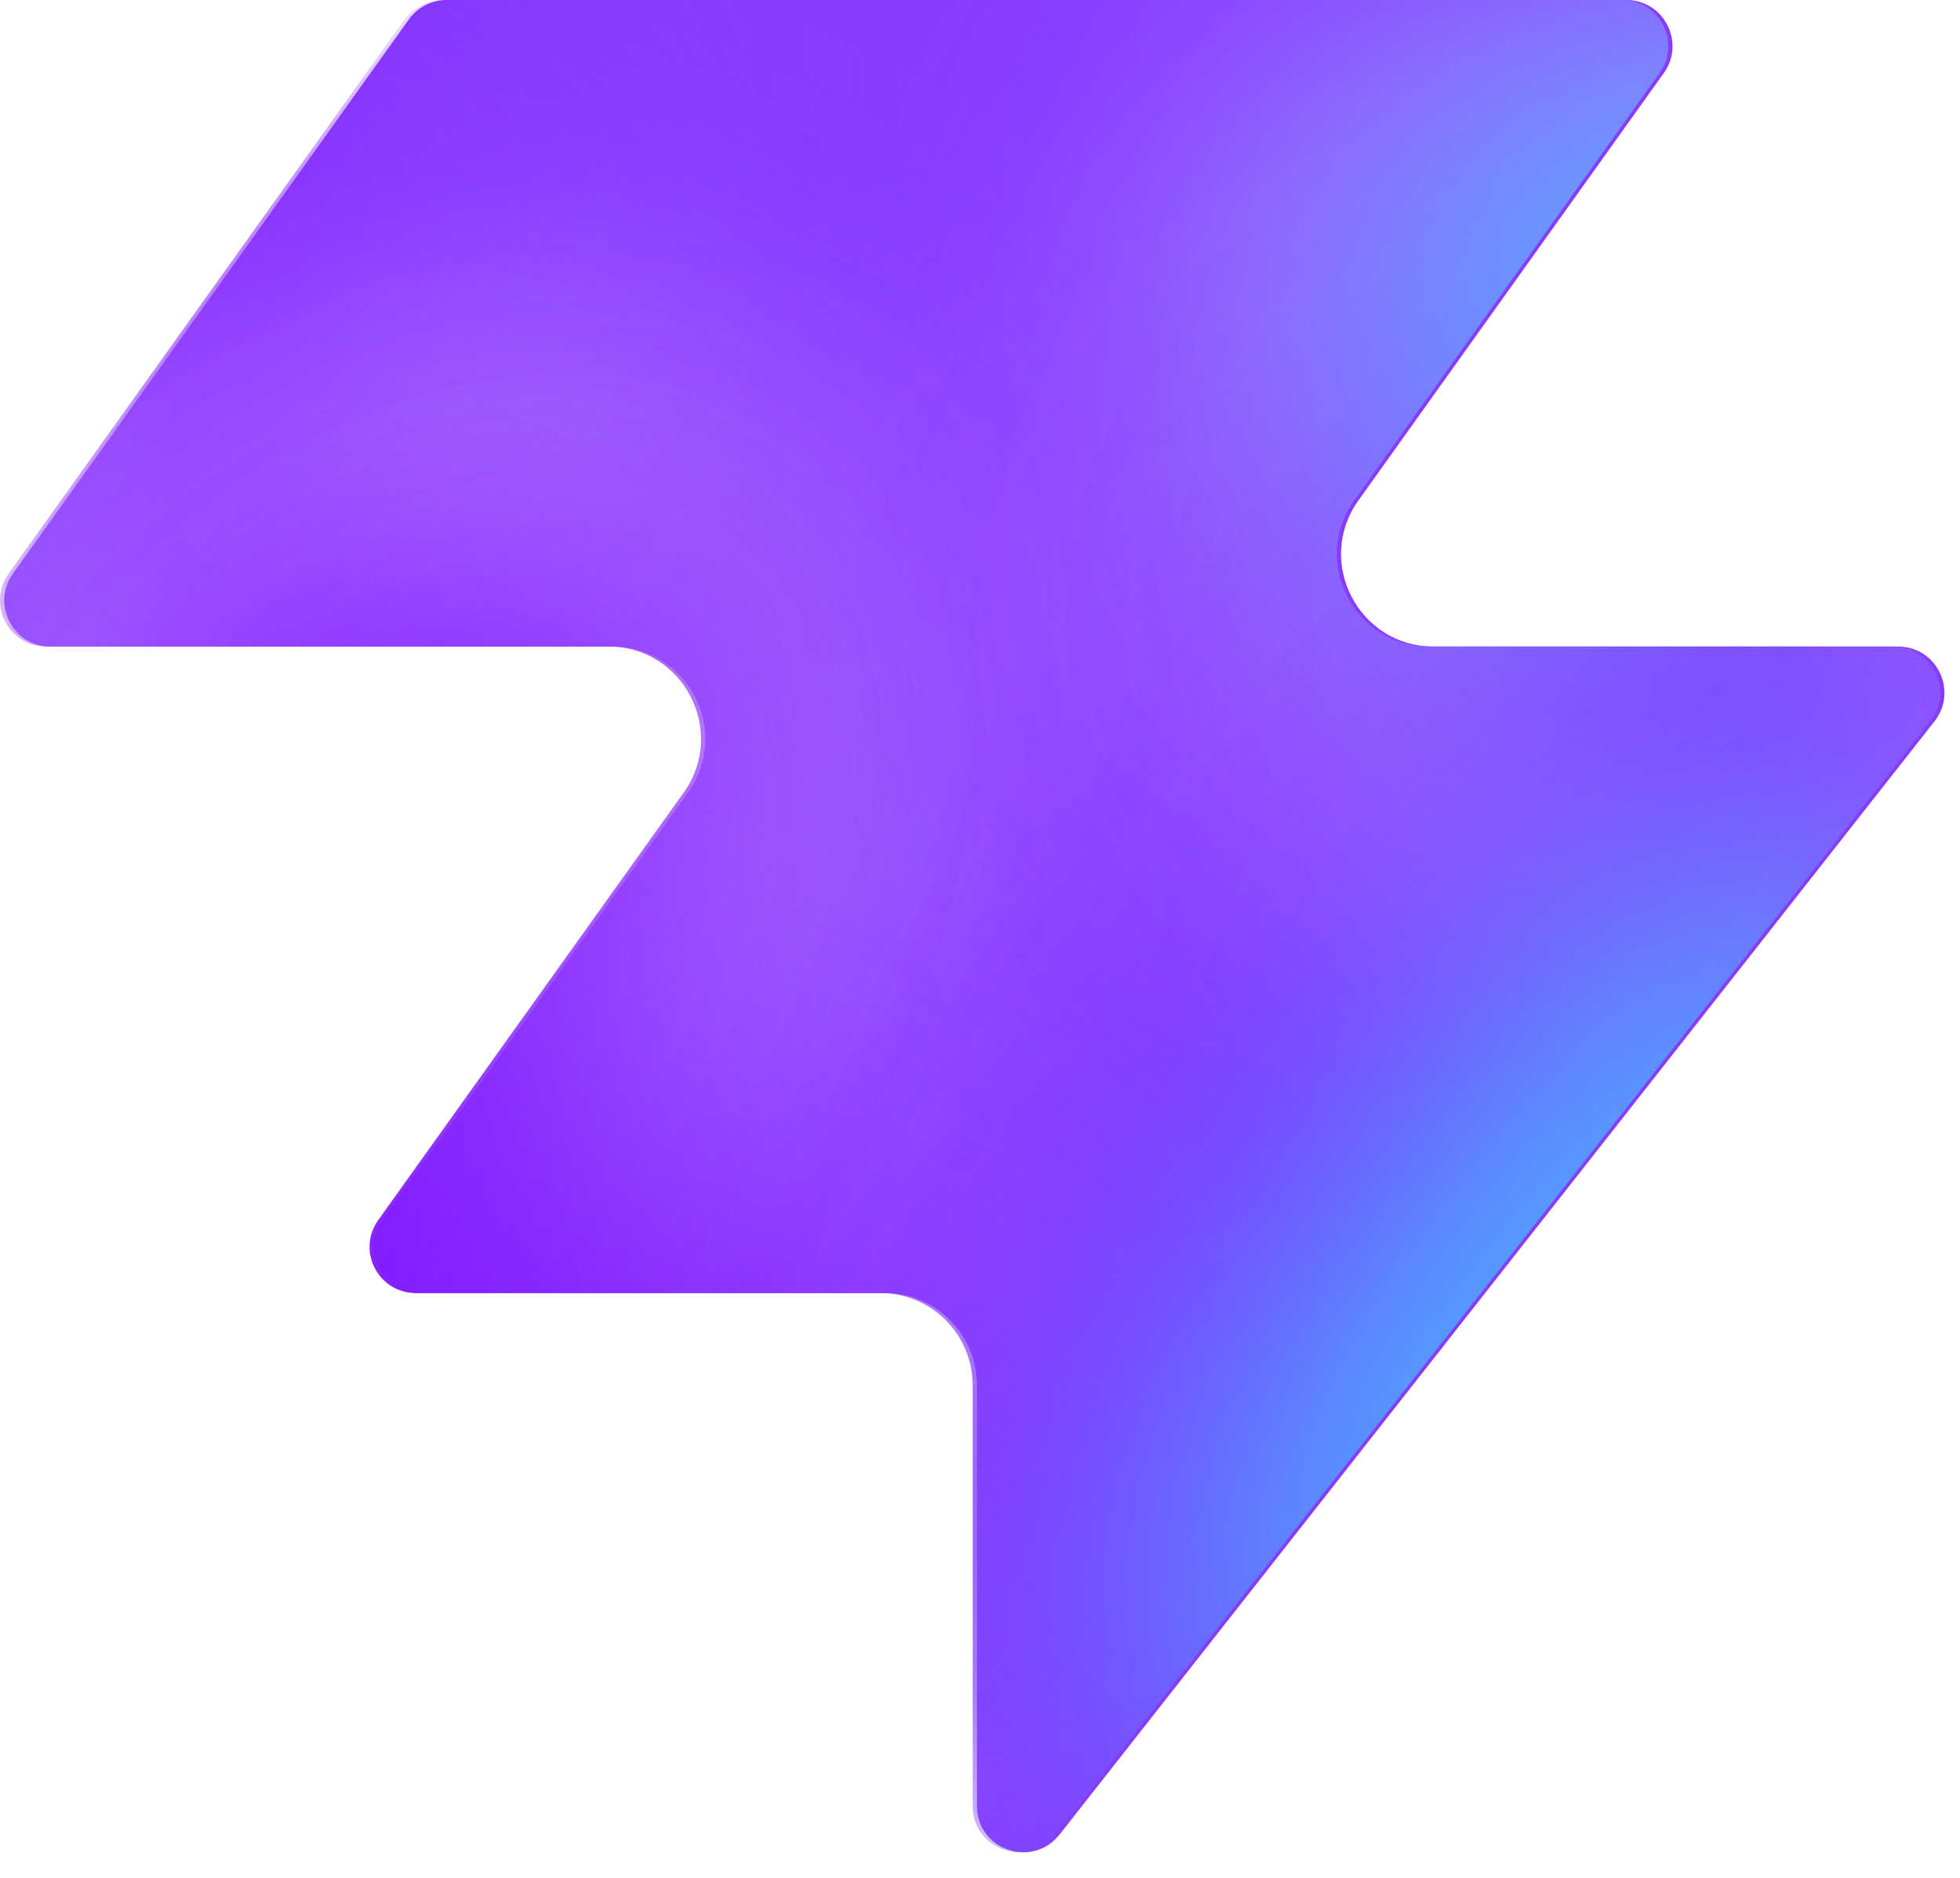
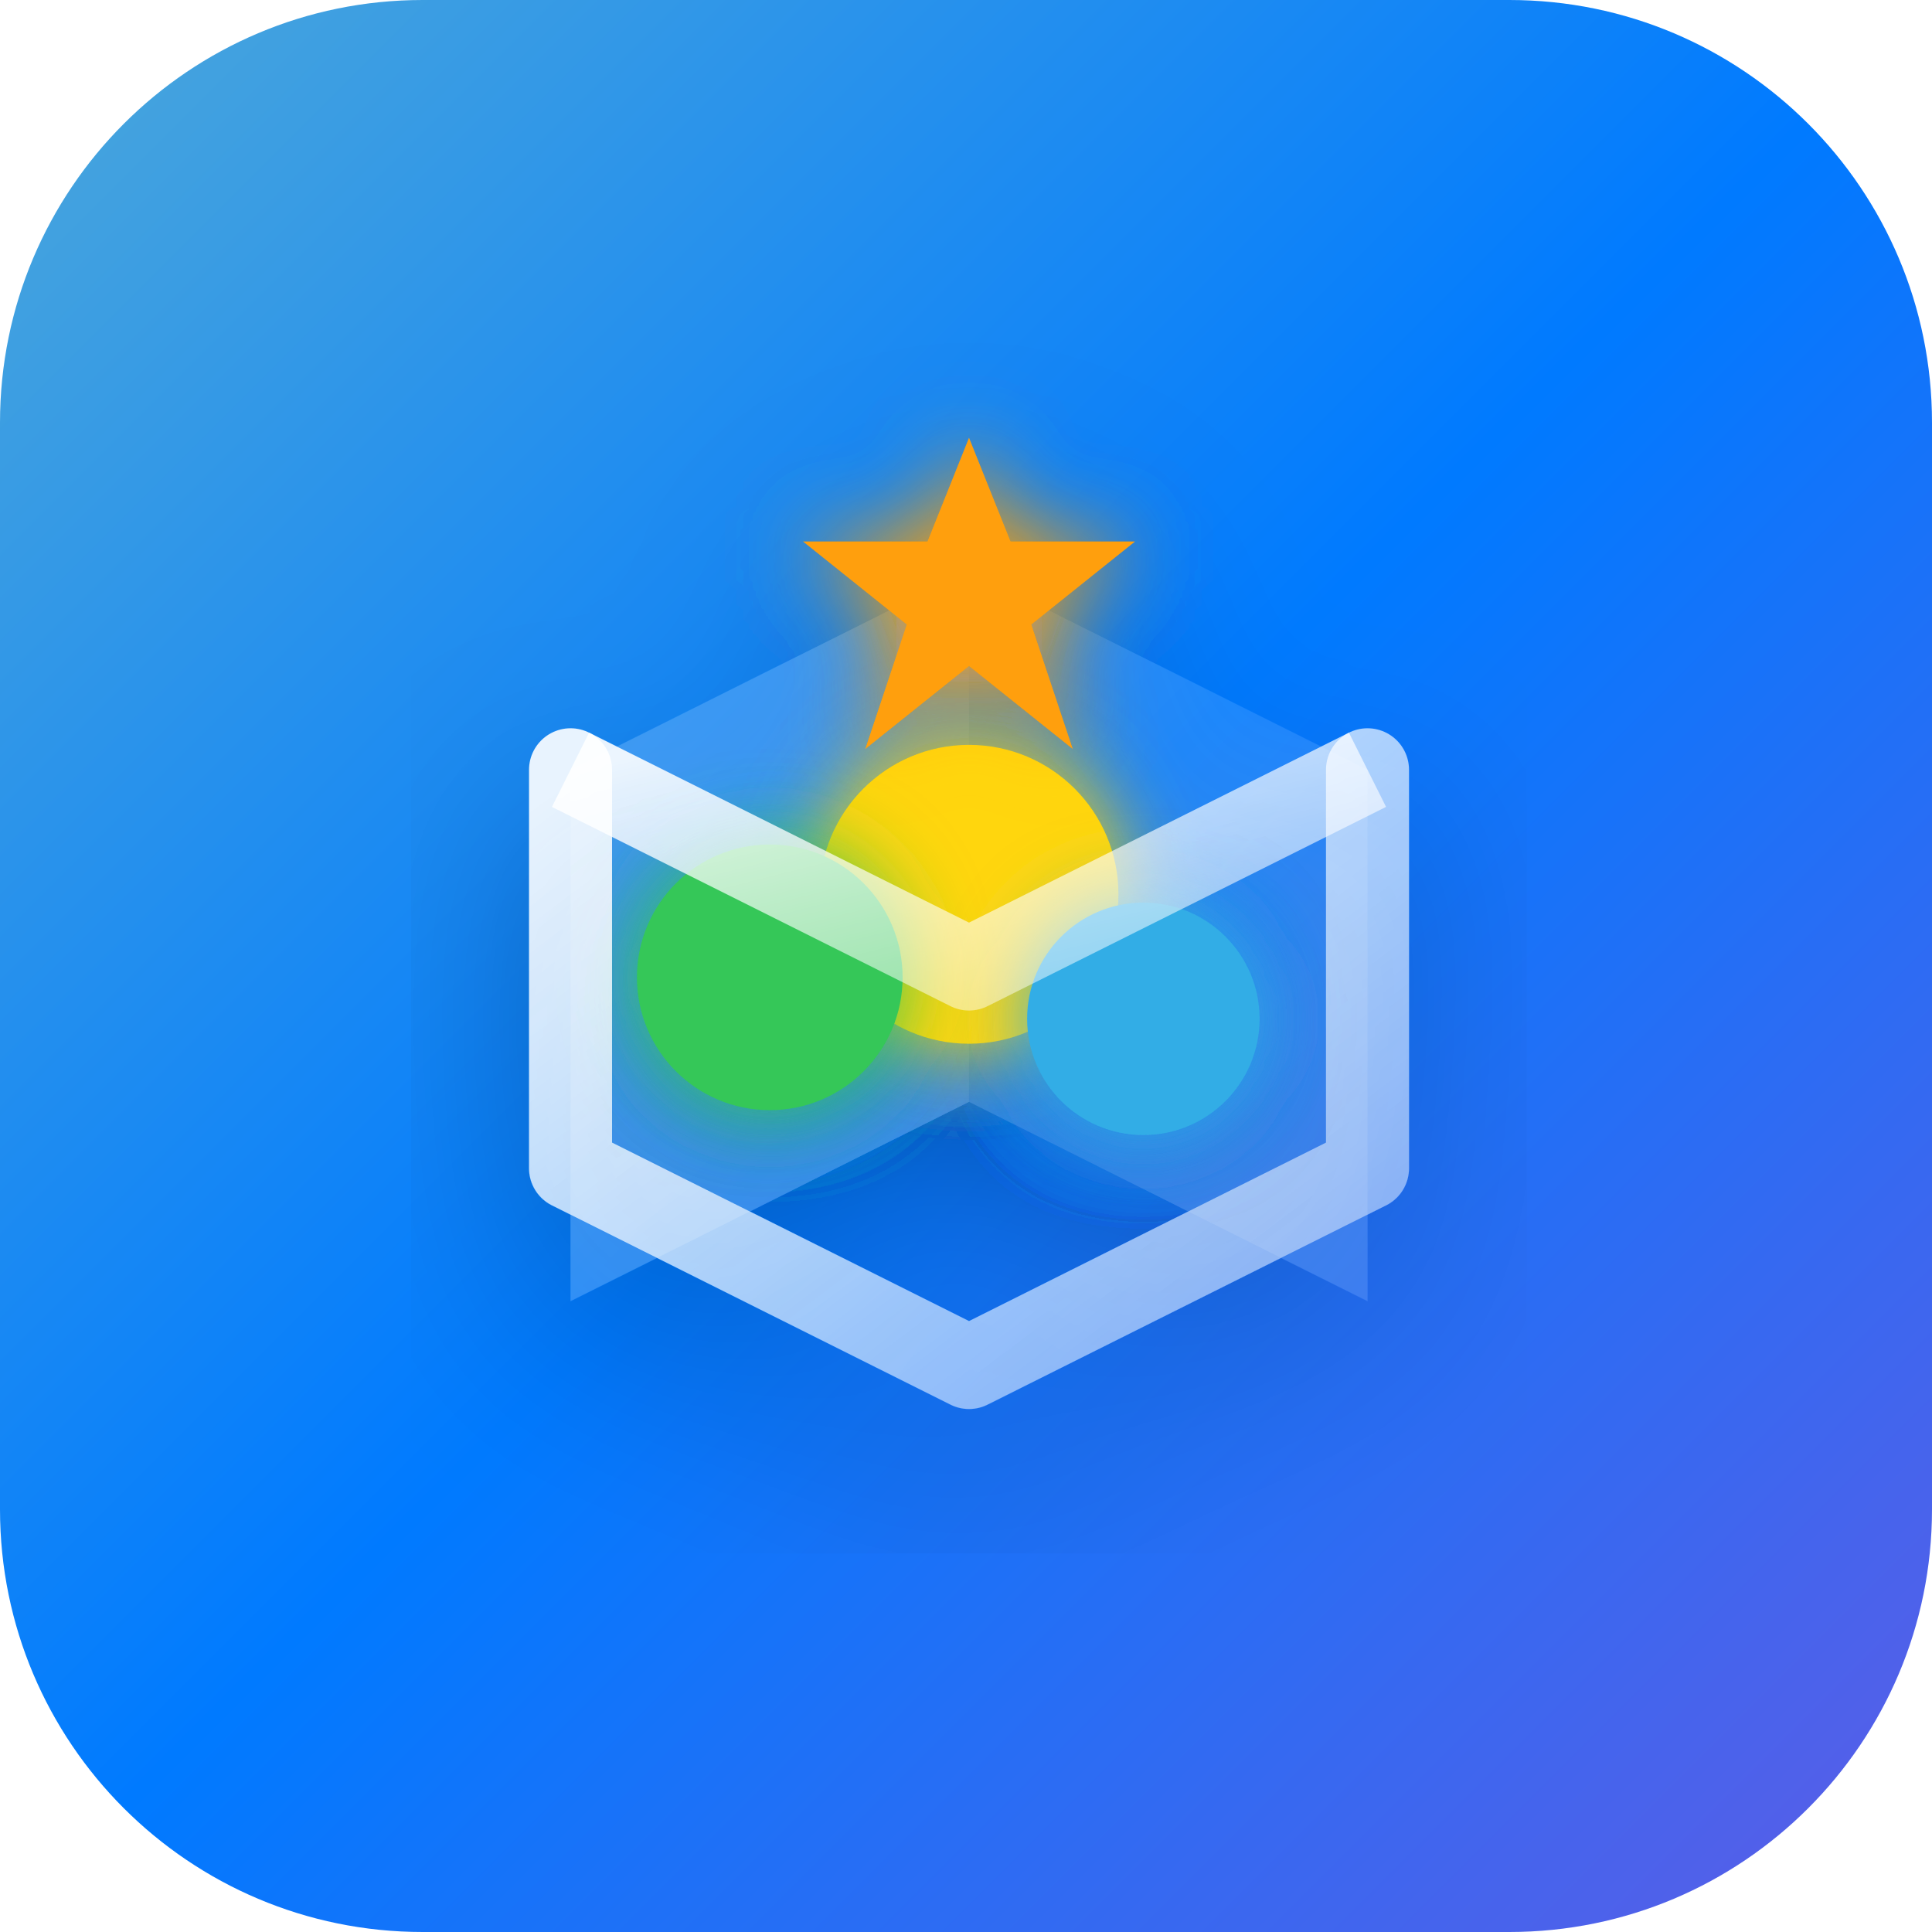
- <svg xmlns="http://www.w3.org/2000/svg" width="48" height="46" fill="none" viewBox="0 0 48 46">
-   <path fill="#863bff" d="M25.946 44.938c-.664.845-2.021.375-2.021-.698V33.937a2.26 2.26 0 0 0-2.262-2.262H10.287c-.92 0-1.456-1.04-.92-1.788l7.48-10.471c1.07-1.497 0-3.578-1.842-3.578H1.237c-.92 0-1.456-1.04-.92-1.788L10.013.474c.214-.297.556-.474.92-.474h28.894c.92 0 1.456 1.04.92 1.788l-7.48 10.471c-1.07 1.498 0 3.579 1.842 3.579h11.377c.943 0 1.473 1.088.89 1.83L25.947 44.94z" style="fill:#863bff;fill:color(display-p3 .525 .23 1);fill-opacity:1" />
-   <mask id="a" width="48" height="46" x="0" y="0" maskUnits="userSpaceOnUse" style="mask-type:alpha">
-     <path fill="#000" d="M25.842 44.938c-.664.844-2.021.375-2.021-.698V33.937a2.26 2.26 0 0 0-2.262-2.262H10.183c-.92 0-1.456-1.04-.92-1.788l7.48-10.471c1.07-1.498 0-3.579-1.842-3.579H1.133c-.92 0-1.456-1.04-.92-1.787L9.91.473c.214-.297.556-.474.92-.474h28.894c.92 0 1.456 1.04.92 1.788l-7.48 10.471c-1.07 1.498 0 3.578 1.842 3.578h11.377c.943 0 1.473 1.088.89 1.832L25.843 44.94z" style="fill:#000;fill-opacity:1" />
-   </mask>
-   <g mask="url(#a)">
-     <g filter="url(#b)">
-       <ellipse cx="5.508" cy="14.704" fill="#ede6ff" rx="5.508" ry="14.704" style="fill:#ede6ff;fill:color(display-p3 .927 .903 1);fill-opacity:1" transform="matrix(.00324 1 1 -.00324 -4.47 31.516)" />
-     </g>
-     <g filter="url(#c)">
-       <ellipse cx="10.399" cy="29.851" fill="#ede6ff" rx="10.399" ry="29.851" style="fill:#ede6ff;fill:color(display-p3 .927 .903 1);fill-opacity:1" transform="matrix(.00324 1 1 -.00324 -39.328 7.883)" />
-     </g>
-     <g filter="url(#d)">
-       <ellipse cx="5.508" cy="30.487" fill="#7e14ff" rx="5.508" ry="30.487" style="fill:#7e14ff;fill:color(display-p3 .492 .077 1);fill-opacity:1" transform="rotate(89.814 -25.913 -14.639)scale(1 -1)" />
-     </g>
-     <g filter="url(#e)">
-       <ellipse cx="5.508" cy="30.599" fill="#7e14ff" rx="5.508" ry="30.599" style="fill:#7e14ff;fill:color(display-p3 .492 .077 1);fill-opacity:1" transform="rotate(89.814 -32.644 -3.334)scale(1 -1)" />
-     </g>
-     <g filter="url(#f)">
-       <ellipse cx="5.508" cy="30.599" fill="#7e14ff" rx="5.508" ry="30.599" style="fill:#7e14ff;fill:color(display-p3 .492 .077 1);fill-opacity:1" transform="matrix(.00324 1 1 -.00324 -34.34 30.47)" />
-     </g>
-     <g filter="url(#g)">
-       <ellipse cx="14.072" cy="22.078" fill="#ede6ff" rx="14.072" ry="22.078" style="fill:#ede6ff;fill:color(display-p3 .927 .903 1);fill-opacity:1" transform="rotate(93.35 24.506 48.493)scale(-1 1)" />
-     </g>
-     <g filter="url(#h)">
-       <ellipse cx="3.47" cy="21.501" fill="#7e14ff" rx="3.47" ry="21.501" style="fill:#7e14ff;fill:color(display-p3 .492 .077 1);fill-opacity:1" transform="rotate(89.009 28.708 47.59)scale(-1 1)" />
-     </g>
-     <g filter="url(#i)">
-       <ellipse cx="3.47" cy="21.501" fill="#7e14ff" rx="3.47" ry="21.501" style="fill:#7e14ff;fill:color(display-p3 .492 .077 1);fill-opacity:1" transform="rotate(89.009 28.708 47.59)scale(-1 1)" />
-     </g>
-     <g filter="url(#j)">
-       <ellipse cx=".387" cy="8.972" fill="#7e14ff" rx="4.407" ry="29.108" style="fill:#7e14ff;fill:color(display-p3 .492 .077 1);fill-opacity:1" transform="rotate(39.51 .387 8.972)" />
-     </g>
-     <g filter="url(#k)">
-       <ellipse cx="47.523" cy="-6.092" fill="#7e14ff" rx="4.407" ry="29.108" style="fill:#7e14ff;fill:color(display-p3 .492 .077 1);fill-opacity:1" transform="rotate(37.892 47.523 -6.092)" />
-     </g>
-     <g filter="url(#l)">
-       <ellipse cx="41.412" cy="6.333" fill="#47bfff" rx="5.971" ry="9.665" style="fill:#47bfff;fill:color(display-p3 .28 .748 1);fill-opacity:1" transform="rotate(37.892 41.412 6.333)" />
-     </g>
-     <g filter="url(#m)">
-       <ellipse cx="-1.879" cy="38.332" fill="#7e14ff" rx="4.407" ry="29.108" style="fill:#7e14ff;fill:color(display-p3 .492 .077 1);fill-opacity:1" transform="rotate(37.892 -1.88 38.332)" />
-     </g>
-     <g filter="url(#n)">
-       <ellipse cx="-1.879" cy="38.332" fill="#7e14ff" rx="4.407" ry="29.108" style="fill:#7e14ff;fill:color(display-p3 .492 .077 1);fill-opacity:1" transform="rotate(37.892 -1.88 38.332)" />
-     </g>
-     <g filter="url(#o)">
-       <ellipse cx="35.651" cy="29.907" fill="#7e14ff" rx="4.407" ry="29.108" style="fill:#7e14ff;fill:color(display-p3 .492 .077 1);fill-opacity:1" transform="rotate(37.892 35.651 29.907)" />
-     </g>
-     <g filter="url(#p)">
-       <ellipse cx="38.418" cy="32.4" fill="#47bfff" rx="5.971" ry="15.297" style="fill:#47bfff;fill:color(display-p3 .28 .748 1);fill-opacity:1" transform="rotate(37.892 38.418 32.4)" />
-     </g>
-   </g>
+ <svg xmlns="http://www.w3.org/2000/svg" viewBox="0 0 512 512" fill="none">
  <defs>
-     <filter id="b" width="60.045" height="41.654" x="-19.77" y="16.149" color-interpolation-filters="sRGB" filterUnits="userSpaceOnUse">
-       <feFlood flood-opacity="0" result="BackgroundImageFix" />
-       <feBlend in="SourceGraphic" in2="BackgroundImageFix" result="shape" />
-       <feGaussianBlur result="effect1_foregroundBlur_2002_17158" stdDeviation="7.659" />
+     <linearGradient id="bg-grad" x1="0%" y1="0%" x2="100%" y2="100%">
+       <stop offset="0%" stop-color="#4DA8DA" />
+       <stop offset="50%" stop-color="#007AFF" />
+       <stop offset="100%" stop-color="#5E5CE6" />
+     </linearGradient>
+     <linearGradient id="box-grad" x1="0%" y1="0%" x2="100%" y2="100%">
+       <stop offset="0%" stop-color="rgba(255,255,255,0.9)" />
+       <stop offset="100%" stop-color="rgba(255,255,255,0.4)" />
+     </linearGradient>
+     <filter id="shadow" x="-20%" y="-20%" width="140%" height="140%">
+       <feDropShadow dx="0" dy="20" stdDeviation="24" flood-color="#000000" flood-opacity="0.3" />
    </filter>
-     <filter id="c" width="90.34" height="51.437" x="-54.613" y="-7.533" color-interpolation-filters="sRGB" filterUnits="userSpaceOnUse">
-       <feFlood flood-opacity="0" result="BackgroundImageFix" />
-       <feBlend in="SourceGraphic" in2="BackgroundImageFix" result="shape" />
-       <feGaussianBlur result="effect1_foregroundBlur_2002_17158" stdDeviation="7.659" />
-     </filter>
-     <filter id="d" width="79.355" height="29.4" x="-49.64" y="2.03" color-interpolation-filters="sRGB" filterUnits="userSpaceOnUse">
-       <feFlood flood-opacity="0" result="BackgroundImageFix" />
-       <feBlend in="SourceGraphic" in2="BackgroundImageFix" result="shape" />
-       <feGaussianBlur result="effect1_foregroundBlur_2002_17158" stdDeviation="4.596" />
-     </filter>
-     <filter id="e" width="79.579" height="29.4" x="-45.045" y="20.029" color-interpolation-filters="sRGB" filterUnits="userSpaceOnUse">
-       <feFlood flood-opacity="0" result="BackgroundImageFix" />
-       <feBlend in="SourceGraphic" in2="BackgroundImageFix" result="shape" />
-       <feGaussianBlur result="effect1_foregroundBlur_2002_17158" stdDeviation="4.596" />
-     </filter>
-     <filter id="f" width="79.579" height="29.4" x="-43.513" y="21.178" color-interpolation-filters="sRGB" filterUnits="userSpaceOnUse">
-       <feFlood flood-opacity="0" result="BackgroundImageFix" />
-       <feBlend in="SourceGraphic" in2="BackgroundImageFix" result="shape" />
-       <feGaussianBlur result="effect1_foregroundBlur_2002_17158" stdDeviation="4.596" />
-     </filter>
-     <filter id="g" width="74.749" height="58.852" x="15.756" y="-17.901" color-interpolation-filters="sRGB" filterUnits="userSpaceOnUse">
-       <feFlood flood-opacity="0" result="BackgroundImageFix" />
-       <feBlend in="SourceGraphic" in2="BackgroundImageFix" result="shape" />
-       <feGaussianBlur result="effect1_foregroundBlur_2002_17158" stdDeviation="7.659" />
-     </filter>
-     <filter id="h" width="61.377" height="25.362" x="23.548" y="2.284" color-interpolation-filters="sRGB" filterUnits="userSpaceOnUse">
-       <feFlood flood-opacity="0" result="BackgroundImageFix" />
-       <feBlend in="SourceGraphic" in2="BackgroundImageFix" result="shape" />
-       <feGaussianBlur result="effect1_foregroundBlur_2002_17158" stdDeviation="4.596" />
-     </filter>
-     <filter id="i" width="61.377" height="25.362" x="23.548" y="2.284" color-interpolation-filters="sRGB" filterUnits="userSpaceOnUse">
-       <feFlood flood-opacity="0" result="BackgroundImageFix" />
-       <feBlend in="SourceGraphic" in2="BackgroundImageFix" result="shape" />
-       <feGaussianBlur result="effect1_foregroundBlur_2002_17158" stdDeviation="4.596" />
-     </filter>
-     <filter id="j" width="56.045" height="63.649" x="-27.636" y="-22.853" color-interpolation-filters="sRGB" filterUnits="userSpaceOnUse">
-       <feFlood flood-opacity="0" result="BackgroundImageFix" />
-       <feBlend in="SourceGraphic" in2="BackgroundImageFix" result="shape" />
-       <feGaussianBlur result="effect1_foregroundBlur_2002_17158" stdDeviation="4.596" />
-     </filter>
-     <filter id="k" width="54.814" height="64.646" x="20.116" y="-38.415" color-interpolation-filters="sRGB" filterUnits="userSpaceOnUse">
-       <feFlood flood-opacity="0" result="BackgroundImageFix" />
-       <feBlend in="SourceGraphic" in2="BackgroundImageFix" result="shape" />
-       <feGaussianBlur result="effect1_foregroundBlur_2002_17158" stdDeviation="4.596" />
-     </filter>
-     <filter id="l" width="33.541" height="35.313" x="24.641" y="-11.323" color-interpolation-filters="sRGB" filterUnits="userSpaceOnUse">
-       <feFlood flood-opacity="0" result="BackgroundImageFix" />
-       <feBlend in="SourceGraphic" in2="BackgroundImageFix" result="shape" />
-       <feGaussianBlur result="effect1_foregroundBlur_2002_17158" stdDeviation="4.596" />
-     </filter>
-     <filter id="m" width="54.814" height="64.646" x="-29.286" y="6.009" color-interpolation-filters="sRGB" filterUnits="userSpaceOnUse">
-       <feFlood flood-opacity="0" result="BackgroundImageFix" />
-       <feBlend in="SourceGraphic" in2="BackgroundImageFix" result="shape" />
-       <feGaussianBlur result="effect1_foregroundBlur_2002_17158" stdDeviation="4.596" />
-     </filter>
-     <filter id="n" width="54.814" height="64.646" x="-29.286" y="6.009" color-interpolation-filters="sRGB" filterUnits="userSpaceOnUse">
-       <feFlood flood-opacity="0" result="BackgroundImageFix" />
-       <feBlend in="SourceGraphic" in2="BackgroundImageFix" result="shape" />
-       <feGaussianBlur result="effect1_foregroundBlur_2002_17158" stdDeviation="4.596" />
-     </filter>
-     <filter id="o" width="54.814" height="64.646" x="8.244" y="-2.416" color-interpolation-filters="sRGB" filterUnits="userSpaceOnUse">
-       <feFlood flood-opacity="0" result="BackgroundImageFix" />
-       <feBlend in="SourceGraphic" in2="BackgroundImageFix" result="shape" />
-       <feGaussianBlur result="effect1_foregroundBlur_2002_17158" stdDeviation="4.596" />
-     </filter>
-     <filter id="p" width="39.409" height="43.623" x="18.713" y="10.588" color-interpolation-filters="sRGB" filterUnits="userSpaceOnUse">
-       <feFlood flood-opacity="0" result="BackgroundImageFix" />
-       <feBlend in="SourceGraphic" in2="BackgroundImageFix" result="shape" />
-       <feGaussianBlur result="effect1_foregroundBlur_2002_17158" stdDeviation="4.596" />
+     <filter id="glow" x="-50%" y="-50%" width="200%" height="200%">
+       <feGaussianBlur stdDeviation="10" result="blur" />
+       <feComposite in="SourceGraphic" in2="blur" operator="over" />
    </filter>
  </defs>
+   <rect width="512" height="512" rx="112" fill="url(#bg-grad)" />
+   <g filter="url(#shadow)" transform="translate(116, 116) scale(1.1)">
+     <path d="M128 32 L224 80 L224 208 L128 160 Z" fill="rgba(255,255,255,0.1)" />
+     <path d="M32 80 L128 32 L128 160 L32 208 Z" fill="rgba(255,255,255,0.15)" />
+     <circle cx="128" cy="110" r="36" fill="#FFD60A" filter="url(#glow)" />
+     <circle cx="170" cy="140" r="28" fill="#32ADE6" filter="url(#glow)" />
+     <circle cx="80" cy="130" r="32" fill="#34C759" filter="url(#glow)" />
+     <path d="M32 80 L128 128 L224 80" fill="none" stroke="url(#box-grad)" stroke-width="20" stroke-linejoin="round" />
+     <path d="M128 128 L128 224" fill="none" stroke="url(#box-grad)" stroke-width="20" stroke-linecap="round" />
+     <path d="M32 80 L32 176 L128 224 L224 176 L224 80" fill="none" stroke="url(#box-grad)" stroke-width="20" stroke-linejoin="round" stroke-linecap="round" />
+     <path d="M128 0 L138 25 L168 25 L143 45 L153 75 L128 55 L103 75 L113 45 L88 25 L118 25 Z" fill="#FF9F0A" filter="url(#glow)" />
+   </g>
</svg>
